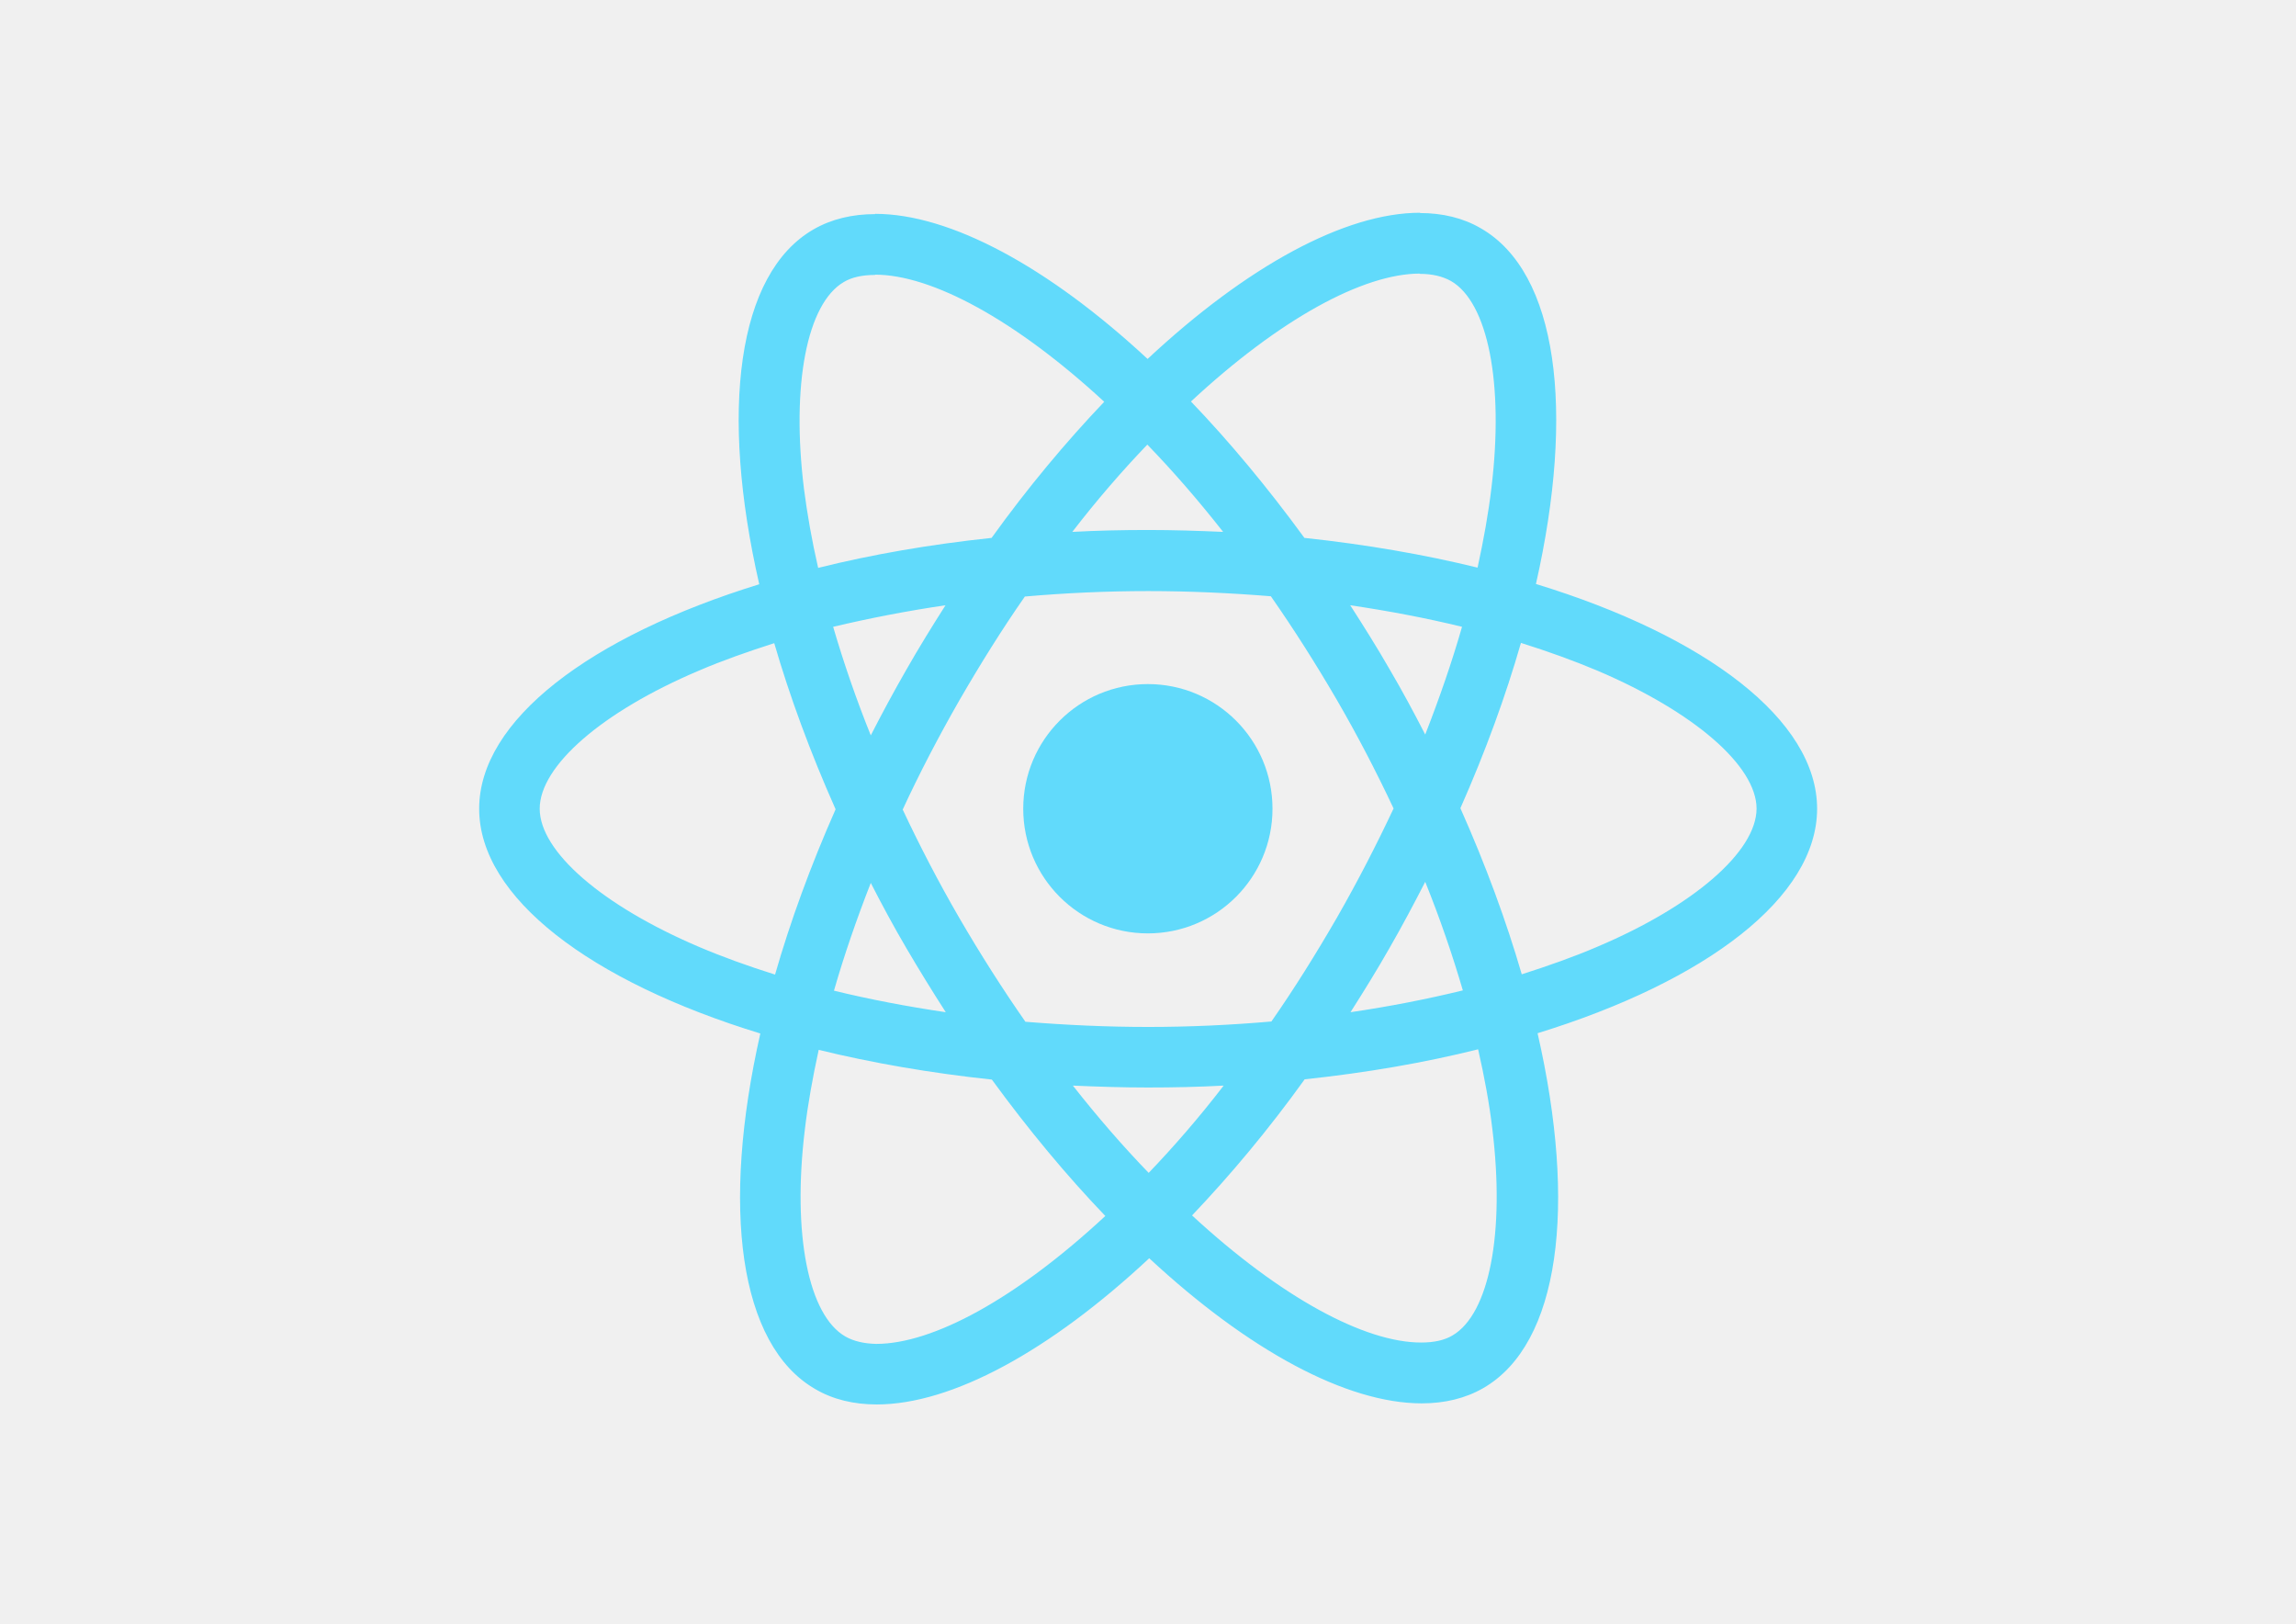
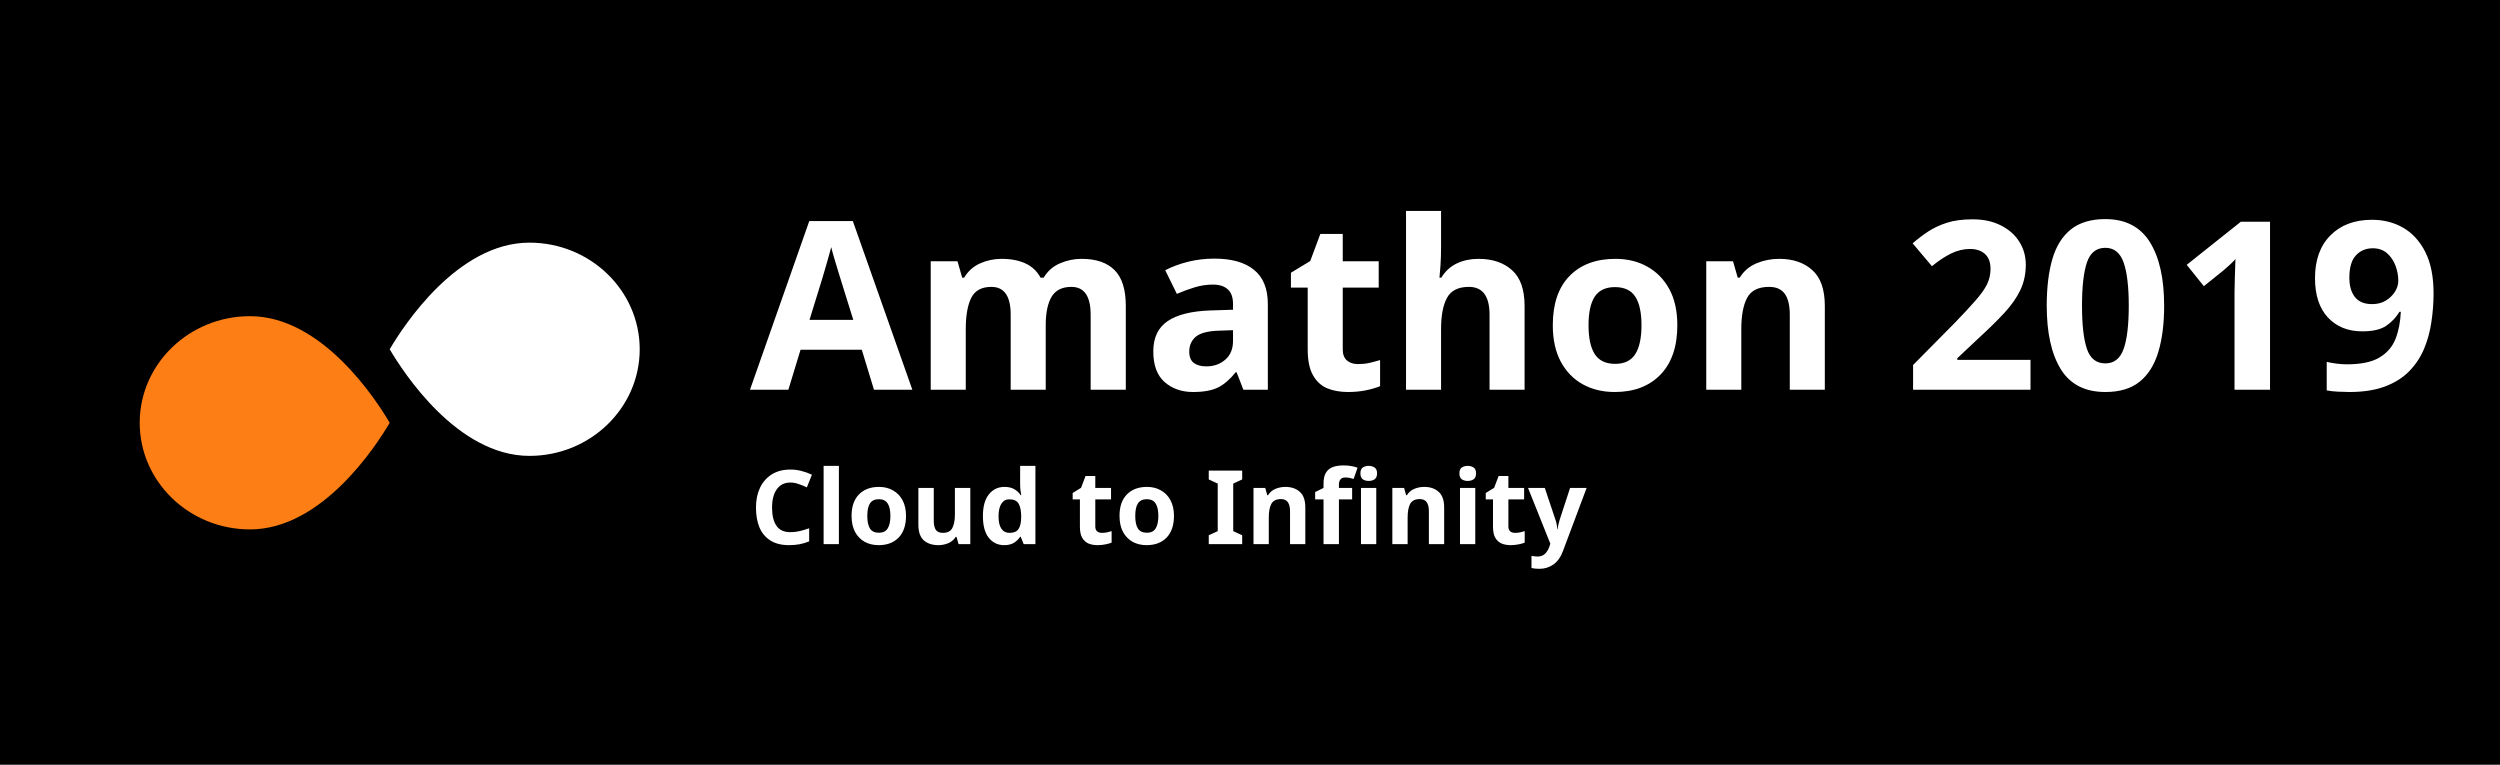
- <svg xmlns="http://www.w3.org/2000/svg" viewBox="0 0 841.9 595.3">
-   <g fill="#61DAFB">
-     <path d="M666.3 296.5c0-32.5-40.7-63.3-103.1-82.4 14.4-63.6 8-114.2-20.2-130.4-6.5-3.8-14.1-5.6-22.4-5.6v22.3c4.6 0 8.3.9 11.4 2.6 13.6 7.8 19.5 37.5 14.9 75.7-1.1 9.4-2.9 19.3-5.1 29.4-19.6-4.8-41-8.5-63.5-10.9-13.5-18.5-27.5-35.3-41.6-50 32.6-30.3 63.2-46.9 84-46.9V78c-27.5 0-63.5 19.6-99.9 53.6-36.4-33.8-72.4-53.2-99.9-53.2v22.3c20.7 0 51.4 16.5 84 46.6-14 14.7-28 31.4-41.3 49.9-22.6 2.4-44 6.1-63.6 11-2.3-10-4-19.7-5.2-29-4.7-38.2 1.1-67.9 14.6-75.8 3-1.8 6.9-2.6 11.5-2.6V78.5c-8.4 0-16 1.8-22.6 5.6-28.1 16.2-34.4 66.7-19.9 130.1-62.2 19.2-102.7 49.9-102.7 82.3 0 32.5 40.7 63.3 103.1 82.4-14.4 63.6-8 114.2 20.2 130.4 6.5 3.8 14.1 5.6 22.5 5.6 27.5 0 63.5-19.6 99.9-53.6 36.4 33.8 72.4 53.2 99.9 53.2 8.4 0 16-1.8 22.6-5.6 28.1-16.2 34.4-66.7 19.9-130.1 62-19.1 102.5-49.9 102.5-82.3zm-130.2-66.7c-3.7 12.9-8.3 26.2-13.5 39.5-4.1-8-8.4-16-13.1-24-4.6-8-9.5-15.8-14.4-23.4 14.2 2.1 27.9 4.7 41 7.9zm-45.8 106.5c-7.8 13.5-15.8 26.3-24.1 38.2-14.9 1.3-30 2-45.2 2-15.1 0-30.2-.7-45-1.9-8.3-11.9-16.4-24.6-24.2-38-7.6-13.1-14.5-26.4-20.8-39.8 6.2-13.4 13.2-26.8 20.7-39.9 7.8-13.5 15.8-26.3 24.1-38.2 14.9-1.3 30-2 45.2-2 15.1 0 30.2.7 45 1.9 8.3 11.9 16.4 24.6 24.2 38 7.6 13.1 14.5 26.4 20.8 39.8-6.3 13.4-13.2 26.8-20.7 39.9zm32.3-13c5.4 13.4 10 26.8 13.8 39.8-13.1 3.2-26.9 5.9-41.2 8 4.9-7.7 9.8-15.6 14.4-23.7 4.6-8 8.9-16.1 13-24.1zM421.2 430c-9.3-9.6-18.6-20.3-27.8-32 9 .4 18.2.7 27.5.7 9.4 0 18.7-.2 27.8-.7-9 11.7-18.3 22.4-27.5 32zm-74.4-58.9c-14.2-2.1-27.9-4.7-41-7.9 3.7-12.9 8.3-26.2 13.5-39.5 4.1 8 8.4 16 13.1 24 4.7 8 9.5 15.8 14.4 23.4zM420.7 163c9.3 9.6 18.6 20.3 27.8 32-9-.4-18.2-.7-27.5-.7-9.4 0-18.7.2-27.8.7 9-11.7 18.3-22.4 27.5-32zm-74 58.9c-4.9 7.7-9.8 15.6-14.4 23.7-4.6 8-8.9 16-13 24-5.4-13.4-10-26.8-13.8-39.8 13.1-3.1 26.9-5.8 41.2-7.9zm-90.5 125.2c-35.4-15.1-58.3-34.9-58.3-50.6 0-15.7 22.9-35.6 58.3-50.6 8.6-3.7 18-7 27.7-10.1 5.7 19.6 13.2 40 22.5 60.9-9.2 20.8-16.6 41.1-22.2 60.6-9.9-3.1-19.3-6.5-28-10.2zM310 490c-13.6-7.8-19.5-37.5-14.9-75.7 1.1-9.4 2.9-19.3 5.1-29.4 19.6 4.8 41 8.5 63.5 10.9 13.5 18.5 27.5 35.3 41.6 50-32.6 30.3-63.2 46.9-84 46.9-4.5-.1-8.3-1-11.3-2.7zm237.2-76.2c4.7 38.2-1.1 67.9-14.6 75.8-3 1.8-6.9 2.6-11.5 2.6-20.7 0-51.4-16.5-84-46.6 14-14.7 28-31.4 41.3-49.9 22.6-2.4 44-6.1 63.6-11 2.3 10.1 4.1 19.8 5.2 29.1zm38.5-66.7c-8.6 3.7-18 7-27.7 10.1-5.7-19.6-13.2-40-22.5-60.9 9.2-20.8 16.6-41.1 22.2-60.6 9.9 3.1 19.3 6.5 28.1 10.2 35.4 15.1 58.3 34.9 58.3 50.6-.1 15.7-23 35.6-58.4 50.6zM320.8 78.4z" />
-     <circle cx="420.9" cy="296.5" r="45.7" />
-     <path d="M520.5 78.1z" />
+ <svg xmlns="http://www.w3.org/2000/svg" width="340px" height="104px" viewBox="0 0 340 104" version="1.1">
+   <g id="Amathon-Logo-Inversed" stroke="none" stroke-width="1" fill="none" fill-rule="evenodd">
+     <rect fill="#000000" x="0" y="0" width="340" height="104" />
+     <text id="Amathon-2019" font-family="MaisonNeue-Bold, Maison Neue" font-size="32" font-weight="bold" fill="#FFFFFF">
+       <tspan x="102" y="53">Amathon 2019</tspan>
+     </text>
+     <text id="Cloud-to-Infinity" font-family="MaisonNeue-Bold, Maison Neue" font-size="14" font-weight="bold" fill="#FFFFFF">
+       <tspan x="102" y="74">Cloud to Infinity</tspan>
+     </text>
+     <g id="i-2" transform="translate(19, 33)" fill-rule="nonzero">
+       <path d="M14.997,39 C24.822,39 32.178,27.603 34,24.5 C32.178,21.397 24.821,10 14.997,10 C6.728,10 0,16.505 0,24.5 C0,32.495 6.728,39 14.997,39 Z" id="Path" fill="#FD7E14" />
+       <path d="M53.003,29 C61.272,29 68,22.495 68,14.5 C68,6.505 61.272,0 53.003,0 C43.179,0 35.822,11.397 34,14.5 C35.822,17.603 43.179,29 53.003,29 Z" id="Path" fill="#FFFFFF" />
+     </g>
  </g>
</svg>
